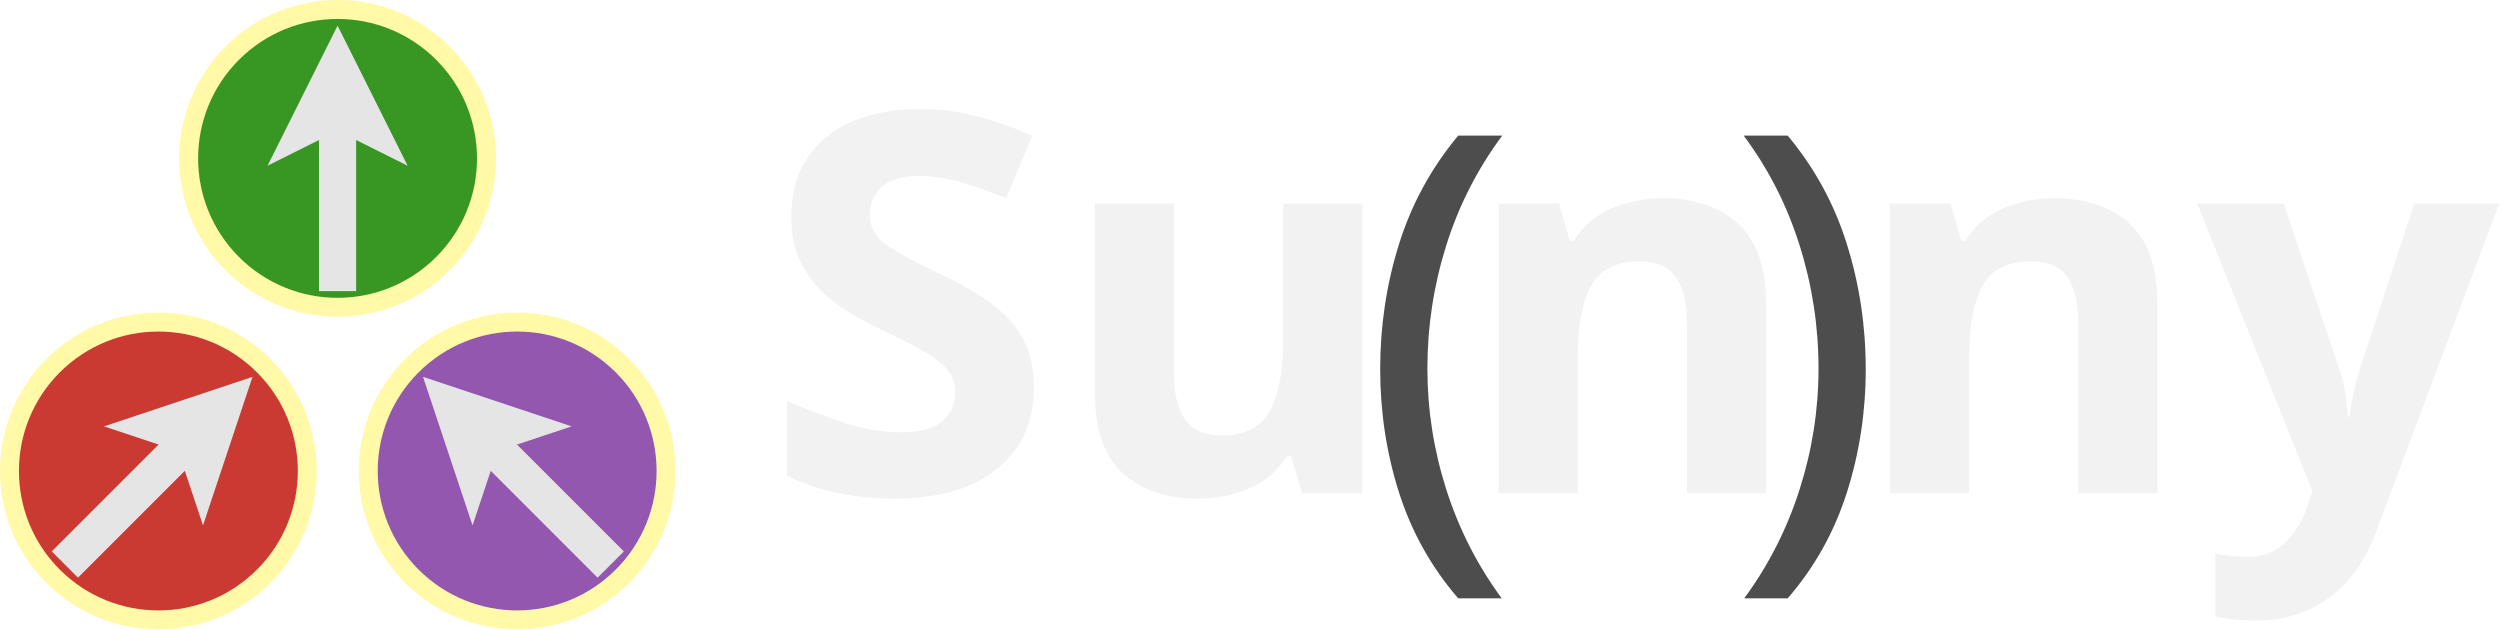
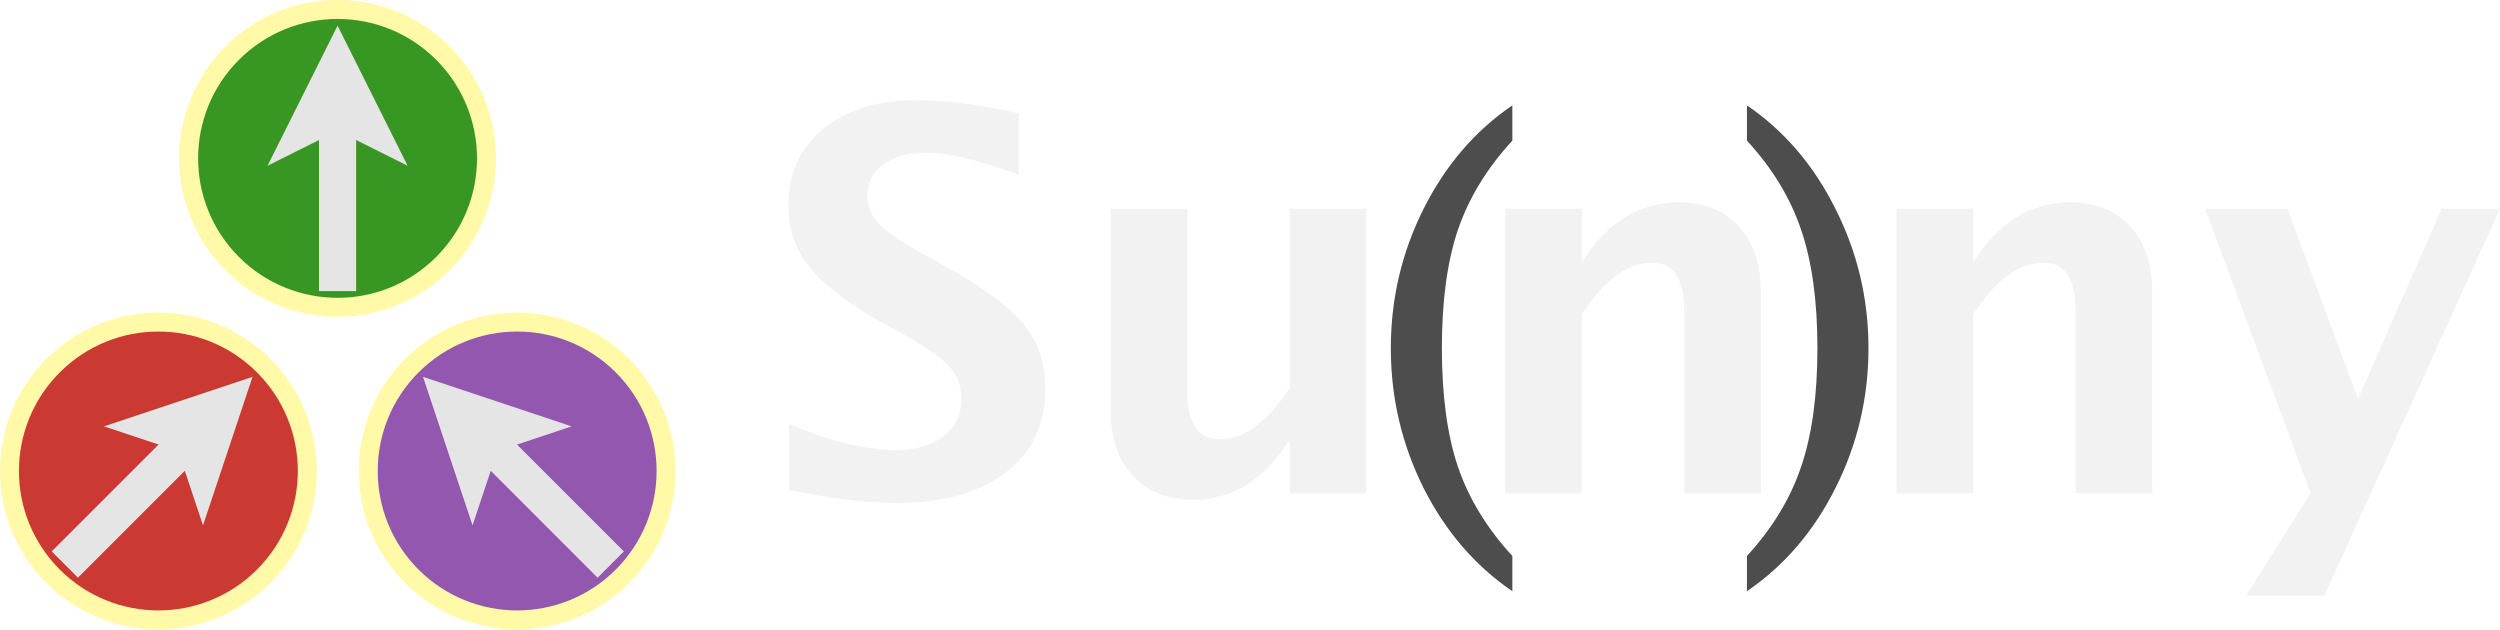
- <svg xmlns="http://www.w3.org/2000/svg" viewBox="0 0 1256.291 316.269" height="316.269" width="1256.291" xml:space="preserve" id="svg2" version="1.1">
+ <svg xmlns="http://www.w3.org/2000/svg" viewBox="0 0 1256.29 316.269" height="316.269" width="1256.29" xml:space="preserve" id="svg2" version="1.1">
  <defs id="defs6">
    <clipPath id="clipPath14" clipPathUnits="userSpaceOnUse">
      <path id="path12" d="M 0,0 H 1024 V 768 H 0 Z" />
    </clipPath>
    <clipPath id="clipPath24" clipPathUnits="userSpaceOnUse">
      <path id="path22" d="M 0,0 H 1024 V 768 H 0 Z" />
    </clipPath>
    <clipPath id="clipPath64" clipPathUnits="userSpaceOnUse">
      <path id="path62" d="M 173.494,372.509 H 294.881 V 493.895 H 173.494 Z" />
    </clipPath>
    <clipPath id="clipPath74" clipPathUnits="userSpaceOnUse">
      <path id="path72" d="M 180.634,379.649 H 287.741 V 486.755 H 180.634 Z" />
    </clipPath>
    <clipPath id="clipPath84" clipPathUnits="userSpaceOnUse">
      <path id="path82" d="m 38.275,372.509 h 121.386 V 493.895 H 38.275 Z" />
    </clipPath>
    <clipPath id="clipPath94" clipPathUnits="userSpaceOnUse">
      <path id="path92" d="m 45.415,379.649 h 107.106 V 486.755 H 45.415 Z" />
    </clipPath>
    <clipPath id="clipPath104" clipPathUnits="userSpaceOnUse">
      <path id="path102" d="M 105.808,490.324 H 227.195 V 611.71 H 105.808 Z" />
    </clipPath>
    <clipPath id="clipPath114" clipPathUnits="userSpaceOnUse">
      <path id="path112" d="M 112.948,497.464 H 220.054 V 604.57 H 112.948 Z" />
    </clipPath>
    <clipPath id="clipPath124" clipPathUnits="userSpaceOnUse">
      <path id="path122" d="M 193.901,602.043 V 499.991 h -54.8 v 102.053 z" />
    </clipPath>
    <clipPath id="clipPath130" clipPathUnits="userSpaceOnUse">
      <path id="path128" d="M 0,0 H 1024 V 768 H 0 Z" />
    </clipPath>
    <clipPath id="clipPath144" clipPathUnits="userSpaceOnUse">
      <path id="path142" d="m 217.37,488.769 72.162,-72.162 -38.749,-38.749 -72.162,72.162 z" />
    </clipPath>
    <clipPath id="clipPath150" clipPathUnits="userSpaceOnUse">
      <path id="path148" d="M 0,0 H 1024 V 768 H 0 Z" />
    </clipPath>
    <clipPath id="clipPath164" clipPathUnits="userSpaceOnUse">
      <path id="path162" d="M 154.535,450.019 82.373,377.857 43.623,416.606 115.786,488.769 Z" />
    </clipPath>
    <clipPath id="clipPath170" clipPathUnits="userSpaceOnUse">
      <path id="path168" d="M 0,0 H 1024 V 768 H 0 Z" />
    </clipPath>
  </defs>
  <g clip-path="url(#clipPath14)" transform="matrix(1.333333,0,0,-1.333333,-52.36685,814.2803)" id="g10">
    <g id="g16" />
    <g id="g18">
      <g clip-path="url(#clipPath24)" id="g20">
-         <g transform="translate(551.4487,416.7969)" id="g28" style="fill:#4d4d4d">
-           <text id="text32" style="font-variant:normal;font-weight:normal;font-size:200px;font-family:LucidaGrande;-inkscape-font-specification:LucidaGrande;writing-mode:lr-tb;fill:#4d4d4d;fill-opacity:1;fill-rule:nonzero;stroke:none" transform="scale(1,-1)">
-             <tspan id="tspan30" y="0" x="0" style="fill:#4d4d4d">(</tspan>
-           </text>
+         <g transform="translate(551.4487,416.7969)" id="g28">
+           <path id="text32" style="font-variant:normal;font-weight:normal;font-size:200px;font-family:LucidaGrande;-inkscape-font-specification:LucidaGrande;writing-mode:lr-tb;fill:#4d4d4d;fill-opacity:1;fill-rule:nonzero;stroke:none" d="m 57.813,-154.199 c -14.062,9.57 -25.228,22.59 -33.497,39.062 -8.203,16.406 -12.305,33.887 -12.305,52.441 0,18.62 4.102,36.166 12.305,52.638 8.268,16.406 19.434,29.395 33.497,38.965 V 15.625 C 48.243,5.208 41.407,-5.989 37.305,-17.968 c -4.036,-11.979 -6.056,-26.889 -6.056,-44.728 0,-17.773 2.019,-32.649 6.056,-44.628 4.102,-11.979 10.938,-23.178 20.508,-33.595 z" transform="scale(1,-1)" />
        </g>
-         <g transform="translate(690.4487,416.7969)" id="g34" style="fill:#4d4d4d">
-           <text id="text38" style="font-variant:normal;font-weight:normal;font-size:200px;font-family:LucidaGrande;-inkscape-font-specification:LucidaGrande;writing-mode:lr-tb;fill:#4d4d4d;fill-opacity:1;fill-rule:nonzero;stroke:none" transform="scale(1,-1)">
-             <tspan id="tspan36" y="0" x="0" style="fill:#4d4d4d">)</tspan>
-           </text>
+         <g transform="translate(690.4487,416.7969)" id="g34">
+           <path id="text38" style="font-variant:normal;font-weight:normal;font-size:200px;font-family:LucidaGrande;-inkscape-font-specification:LucidaGrande;writing-mode:lr-tb;fill:#4d4d4d;fill-opacity:1;fill-rule:nonzero;stroke:none" d="m 7.226,-154.199 v 13.28 c 9.57,10.417 16.373,21.616 20.41,33.595 4.102,11.979 6.152,26.855 6.152,44.628 0,17.839 -2.051,32.748 -6.152,44.728 C 23.6,-5.989 16.797,5.208 7.226,15.625 V 28.907 C 21.289,19.336 32.422,6.348 40.625,-10.058 c 8.268,-16.471 12.403,-34.018 12.403,-52.638 0,-18.555 -4.135,-36.035 -12.403,-52.441 -8.203,-16.471 -19.336,-29.491 -33.398,-39.062 z" transform="scale(1,-1)" />
        </g>
-         <g transform="translate(326.7098,424.7969)" id="g40" style="fill:#f2f2f2">
-           <text id="text44" style="font-variant:normal;font-weight:bold;font-size:200px;font-family:LucidaGrande;-inkscape-font-specification:LucidaGrande-Bold;writing-mode:lr-tb;fill:#f2f2f2;fill-opacity:1;fill-rule:nonzero;stroke:none" transform="scale(1,-1)">
-             <tspan id="tspan42" y="0" x="0 114.26" style="fill:#f2f2f2">Su</tspan>
-           </text>
+         <g transform="translate(326.7098,424.7969)" id="g40">
+           <path id="text44" style="font-variant:normal;font-weight:bold;font-size:200px;font-family:LucidaGrande;-inkscape-font-specification:LucidaGrande-Bold;writing-mode:lr-tb;fill:#f2f2f2;fill-opacity:1;fill-rule:nonzero;stroke:none" d="m 57.519,-148.144 c -14.388,0 -25.976,3.613 -34.765,10.84 -8.724,7.227 -13.087,16.797 -13.087,28.711 0,8.919 2.67,16.732 8.008,23.437 5.339,6.641 14.485,13.606 27.441,20.897 l 9.668,5.372 c 7.812,4.427 13.119,8.269 15.918,11.524 2.799,3.19 4.2,7.128 4.2,11.815 0,5.924 -2.246,10.612 -6.738,14.062 -4.427,3.451 -10.515,5.177 -18.262,5.177 -11.068,0 -24.382,-3.256 -39.942,-9.766 V -1.27 C 25.325,1.985 38.802,3.614 50.39,3.614 c 17.513,0 31.251,-3.809 41.212,-11.426 9.961,-7.617 14.941,-18.133 14.941,-31.544 0,-9.44 -2.637,-17.448 -7.91,-24.023 -5.273,-6.576 -14.877,-13.769 -28.809,-21.582 l -10.352,-5.761 c -7.747,-4.362 -13.021,-8.041 -15.82,-11.036 -2.799,-2.995 -4.198,-6.477 -4.198,-10.449 0,-4.818 1.985,-8.691 5.956,-11.621 4.036,-2.995 9.376,-4.493 16.017,-4.493 8.594,0 20.279,2.767 35.058,8.301 v -23.145 c -14.453,-3.32 -27.441,-4.98 -38.965,-4.98 z m 73.635,40.917 v 75.781 c 0,10.482 2.767,18.751 8.301,24.806 5.534,6.055 13.086,9.082 22.657,9.082 14.974,0 27.148,-7.553 36.523,-22.657 V -1.6780743e-4 h 28.906 V -107.227 H 198.635 v 67.481 c -8.464,12.956 -17.253,19.433 -26.367,19.433 -8.138,0 -12.207,-6.086 -12.207,-18.261 v -68.653 z" transform="scale(1,-1)" />
        </g>
-         <g transform="translate(588.4806,424.7969)" id="g46" style="fill:#f2f2f2">
-           <text id="text50" style="font-variant:normal;font-weight:bold;font-size:200px;font-family:LucidaGrande;-inkscape-font-specification:LucidaGrande-Bold;writing-mode:lr-tb;fill:#f2f2f2;fill-opacity:1;fill-rule:nonzero;stroke:none" transform="scale(1,-1)">
-             <tspan id="tspan48" y="0" x="0" style="fill:#f2f2f2">n</tspan>
-           </text>
+         <g transform="translate(588.4806,424.7969)" id="g46">
+           <path id="text50" style="font-variant:normal;font-weight:bold;font-size:200px;font-family:LucidaGrande;-inkscape-font-specification:LucidaGrande-Bold;writing-mode:lr-tb;fill:#f2f2f2;fill-opacity:1;fill-rule:nonzero;stroke:none" d="m 83.497,-109.669 c -14.909,0 -27.084,7.553 -36.524,22.657 V -107.227 H 18.067 V -1.6780743e-4 H 46.972 V -67.481 c 8.464,-12.956 17.286,-19.433 26.465,-19.433 8.073,0 12.11,6.086 12.11,18.261 V -1.6780743e-4 H 114.453 V -75.781 c 0,-10.482 -2.767,-18.751 -8.301,-24.806 -5.534,-6.055 -13.085,-9.082 -22.655,-9.082 z" transform="scale(1,-1)" />
        </g>
-         <g transform="translate(735.9935,424.7969)" id="g52" style="fill:#f2f2f2">
-           <text id="text56" style="font-variant:normal;font-weight:bold;font-size:200px;font-family:LucidaGrande;-inkscape-font-specification:LucidaGrande-Bold;writing-mode:lr-tb;fill:#f2f2f2;fill-opacity:1;fill-rule:nonzero;stroke:none" transform="scale(1,-1)">
-             <tspan id="tspan54" y="0" x="0 131.34" style="fill:#f2f2f2">ny</tspan>
-           </text>
+         <g transform="translate(735.9935,424.7969)" id="g52">
+           <path id="text56" style="font-variant:normal;font-weight:bold;font-size:200px;font-family:LucidaGrande;-inkscape-font-specification:LucidaGrande-Bold;writing-mode:lr-tb;fill:#f2f2f2;fill-opacity:1;fill-rule:nonzero;stroke:none" d="m 83.497,-109.669 c -14.909,0 -27.084,7.553 -36.524,22.657 V -107.227 H 18.066 V -1.6780743e-4 H 46.972 V -67.481 c 8.464,-12.956 17.286,-19.433 26.465,-19.433 8.073,0 12.11,6.086 12.11,18.261 V -1.6780743e-4 H 114.453 V -75.781 c 0,-10.482 -2.767,-18.751 -8.301,-24.806 -5.534,-6.055 -13.085,-9.082 -22.655,-9.082 z m 50.871,2.442 L 174.113,-1.6780743e-4 149.797,38.574 h 29.492 l 66.211,-145.8 h -21.973 l -31.542,71.679 -26.562,-71.679 z" transform="scale(1,-1)" />
        </g>
      </g>
    </g>
    <g id="g58">
      <g clip-path="url(#clipPath64)" id="g60">
        <path id="path66" style="fill:#fff99b;fill-opacity:0.86;fill-rule:nonzero;stroke:none" d="m 276.397,475.411 c 23.312,-23.312 23.312,-61.107 0,-84.419 -23.312,-23.312 -61.107,-23.312 -84.419,0 -23.312,23.312 -23.312,61.107 0,84.419 23.312,23.312 61.107,23.312 84.419,0 z" />
      </g>
    </g>
    <g id="g68">
      <g clip-path="url(#clipPath74)" id="g70">
        <path id="path76" style="fill:#9357b0;fill-opacity:1;fill-rule:nonzero;stroke:none" d="m 271.348,470.362 c 20.523,-20.523 20.523,-53.798 0,-74.322 -20.523,-20.523 -53.798,-20.523 -74.321,0 -20.523,20.523 -20.523,53.798 0,74.322 20.523,20.523 53.798,20.523 74.321,0 z" />
      </g>
    </g>
    <g id="g78">
      <g clip-path="url(#clipPath84)" id="g80">
        <path id="path86" style="fill:#fff99b;fill-opacity:0.86;fill-rule:nonzero;stroke:none" d="m 141.178,475.411 c 23.312,-23.312 23.312,-61.107 0,-84.419 -23.312,-23.312 -61.107,-23.312 -84.419,0 -23.312,23.312 -23.312,61.107 0,84.419 23.312,23.312 61.107,23.312 84.419,0 z" />
      </g>
    </g>
    <g id="g88">
      <g clip-path="url(#clipPath94)" id="g90">
        <path id="path96" style="fill:#ca3932;fill-opacity:1;fill-rule:nonzero;stroke:none" d="m 136.129,470.362 c 20.523,-20.523 20.523,-53.798 0,-74.322 -20.523,-20.523 -53.798,-20.523 -74.322,0 -20.523,20.523 -20.523,53.798 0,74.322 20.523,20.523 53.798,20.523 74.322,0 z" />
      </g>
    </g>
    <g id="g98">
      <g clip-path="url(#clipPath104)" id="g100">
        <path id="path106" style="fill:#fff99b;fill-opacity:0.86;fill-rule:nonzero;stroke:none" d="m 208.711,593.226 c 23.312,-23.312 23.312,-61.107 0,-84.419 -23.312,-23.312 -61.107,-23.312 -84.419,0 -23.312,23.312 -23.312,61.107 0,84.419 23.312,23.312 61.107,23.312 84.419,0 z" />
      </g>
    </g>
    <g id="g108">
      <g clip-path="url(#clipPath114)" id="g110">
        <path id="path116" style="fill:#389622;fill-opacity:1;fill-rule:nonzero;stroke:none" d="m 203.662,588.178 c 20.523,-20.523 20.523,-53.798 0,-74.322 -20.523,-20.523 -53.798,-20.523 -74.322,0 -20.523,20.523 -20.523,53.798 0,74.322 20.523,20.523 53.798,20.523 74.322,0 z" />
      </g>
    </g>
    <g id="g118">
      <g clip-path="url(#clipPath124)" id="g120">
        <g clip-path="url(#clipPath130)" id="g126">
          <g transform="matrix(0,-1,-1,0,166.5014,601.0435)" id="g132">
            <path id="path134" style="fill:none;stroke:#e5e5e5;stroke-width:14;stroke-linecap:butt;stroke-linejoin:miter;stroke-miterlimit:4;stroke-dasharray:none;stroke-opacity:1" d="m 32.6,0 h 7 60.453" />
          </g>
          <path id="path136" style="fill:#e5e5e5;fill-opacity:1;fill-rule:nonzero;stroke:none" d="m 192.901,548.244 -26.4,52.8 -26.4,-52.8 26.4,13.2 z" />
        </g>
      </g>
    </g>
    <g id="g138">
      <g clip-path="url(#clipPath144)" id="g140">
        <g clip-path="url(#clipPath150)" id="g146">
          <g transform="matrix(0.7071068,-0.7071068,-0.7071068,-0.7071068,198.7024,468.6867)" id="g152">
            <path id="path154" style="fill:none;stroke:#e5e5e5;stroke-width:14;stroke-linecap:butt;stroke-linejoin:miter;stroke-miterlimit:4;stroke-dasharray:none;stroke-opacity:1" d="m 32.6,0 h 7 60.453" />
          </g>
          <path id="path156" style="fill:#e5e5e5;fill-opacity:1;fill-rule:nonzero;stroke:none" d="m 254.705,450.019 -56.003,18.668 18.668,-56.003 9.334,28.001 z" />
        </g>
      </g>
    </g>
    <g id="g158">
      <g clip-path="url(#clipPath164)" id="g160">
        <g clip-path="url(#clipPath170)" id="g166">
          <g transform="matrix(-0.7071068,-0.7071068,-0.7071068,0.7071068,134.4533,468.6867)" id="g172">
            <path id="path174" style="fill:none;stroke:#e5e5e5;stroke-width:14;stroke-linecap:butt;stroke-linejoin:miter;stroke-miterlimit:4;stroke-dasharray:none;stroke-opacity:1" d="m 32.6,0 h 7 60.453" />
          </g>
          <path id="path176" style="fill:#e5e5e5;fill-opacity:1;fill-rule:nonzero;stroke:none" d="m 115.786,412.684 18.668,56.003 -56.003,-18.668 28.001,-9.334 z" />
        </g>
      </g>
    </g>
  </g>
</svg>
